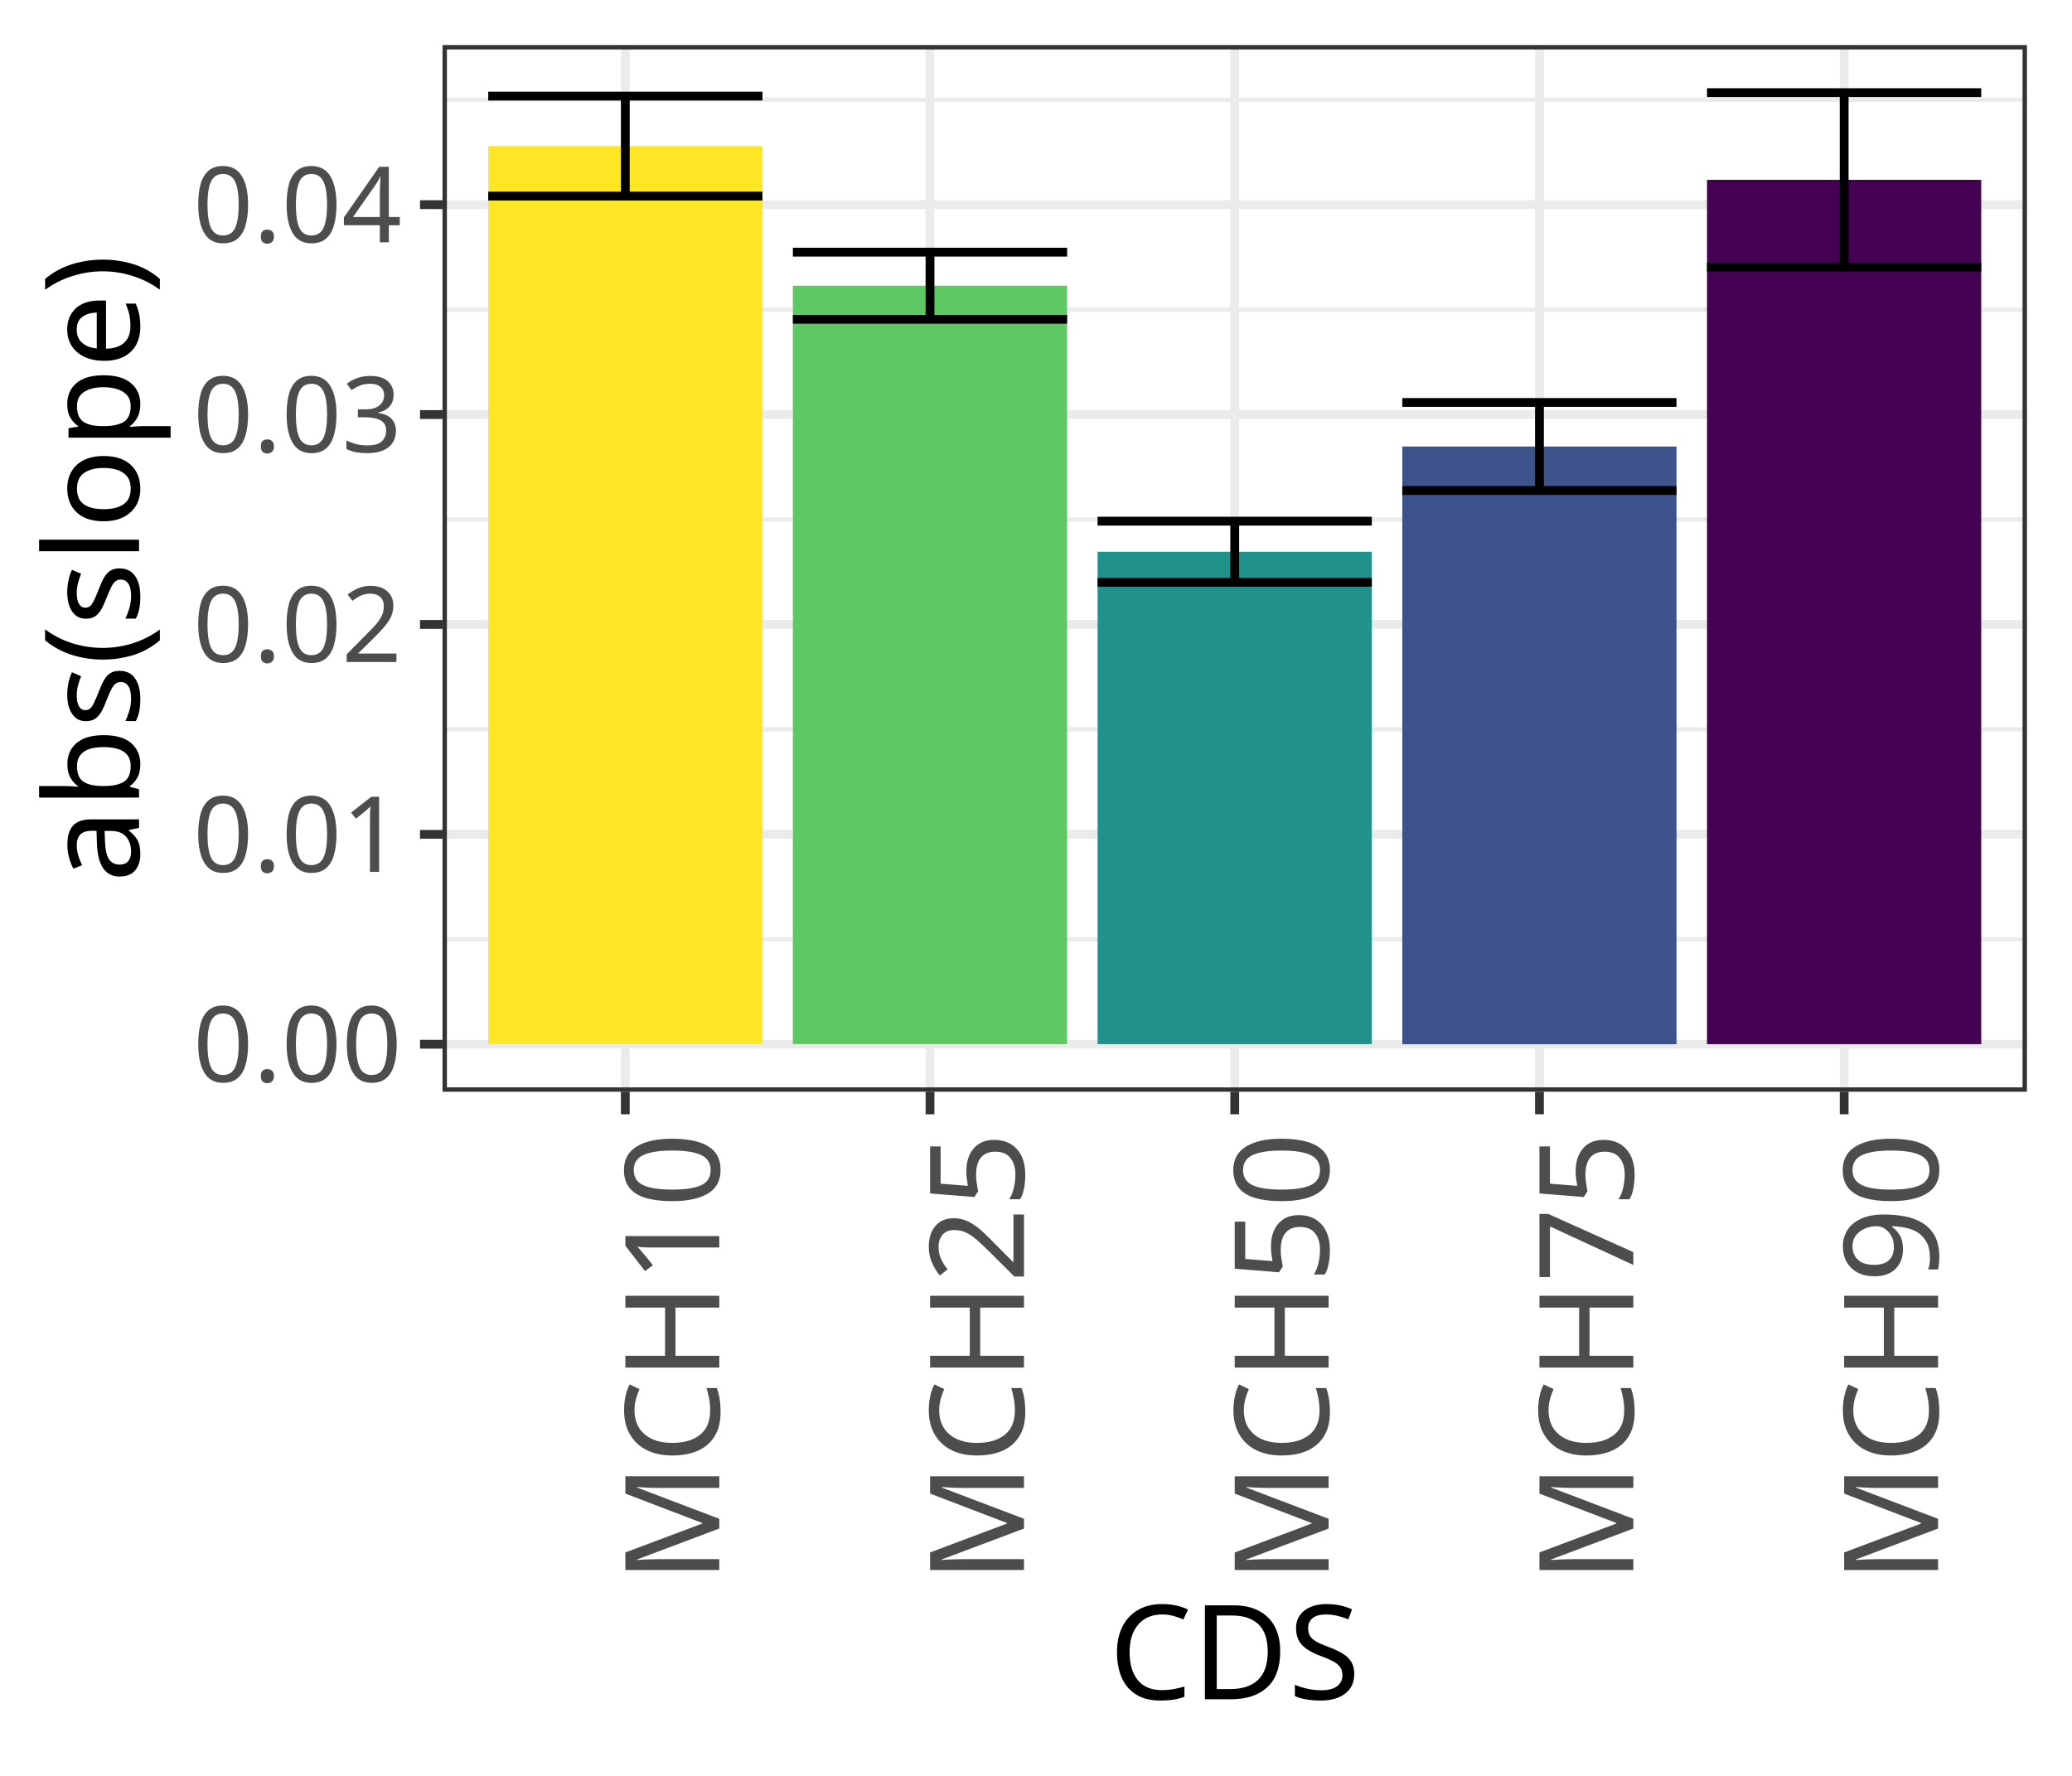
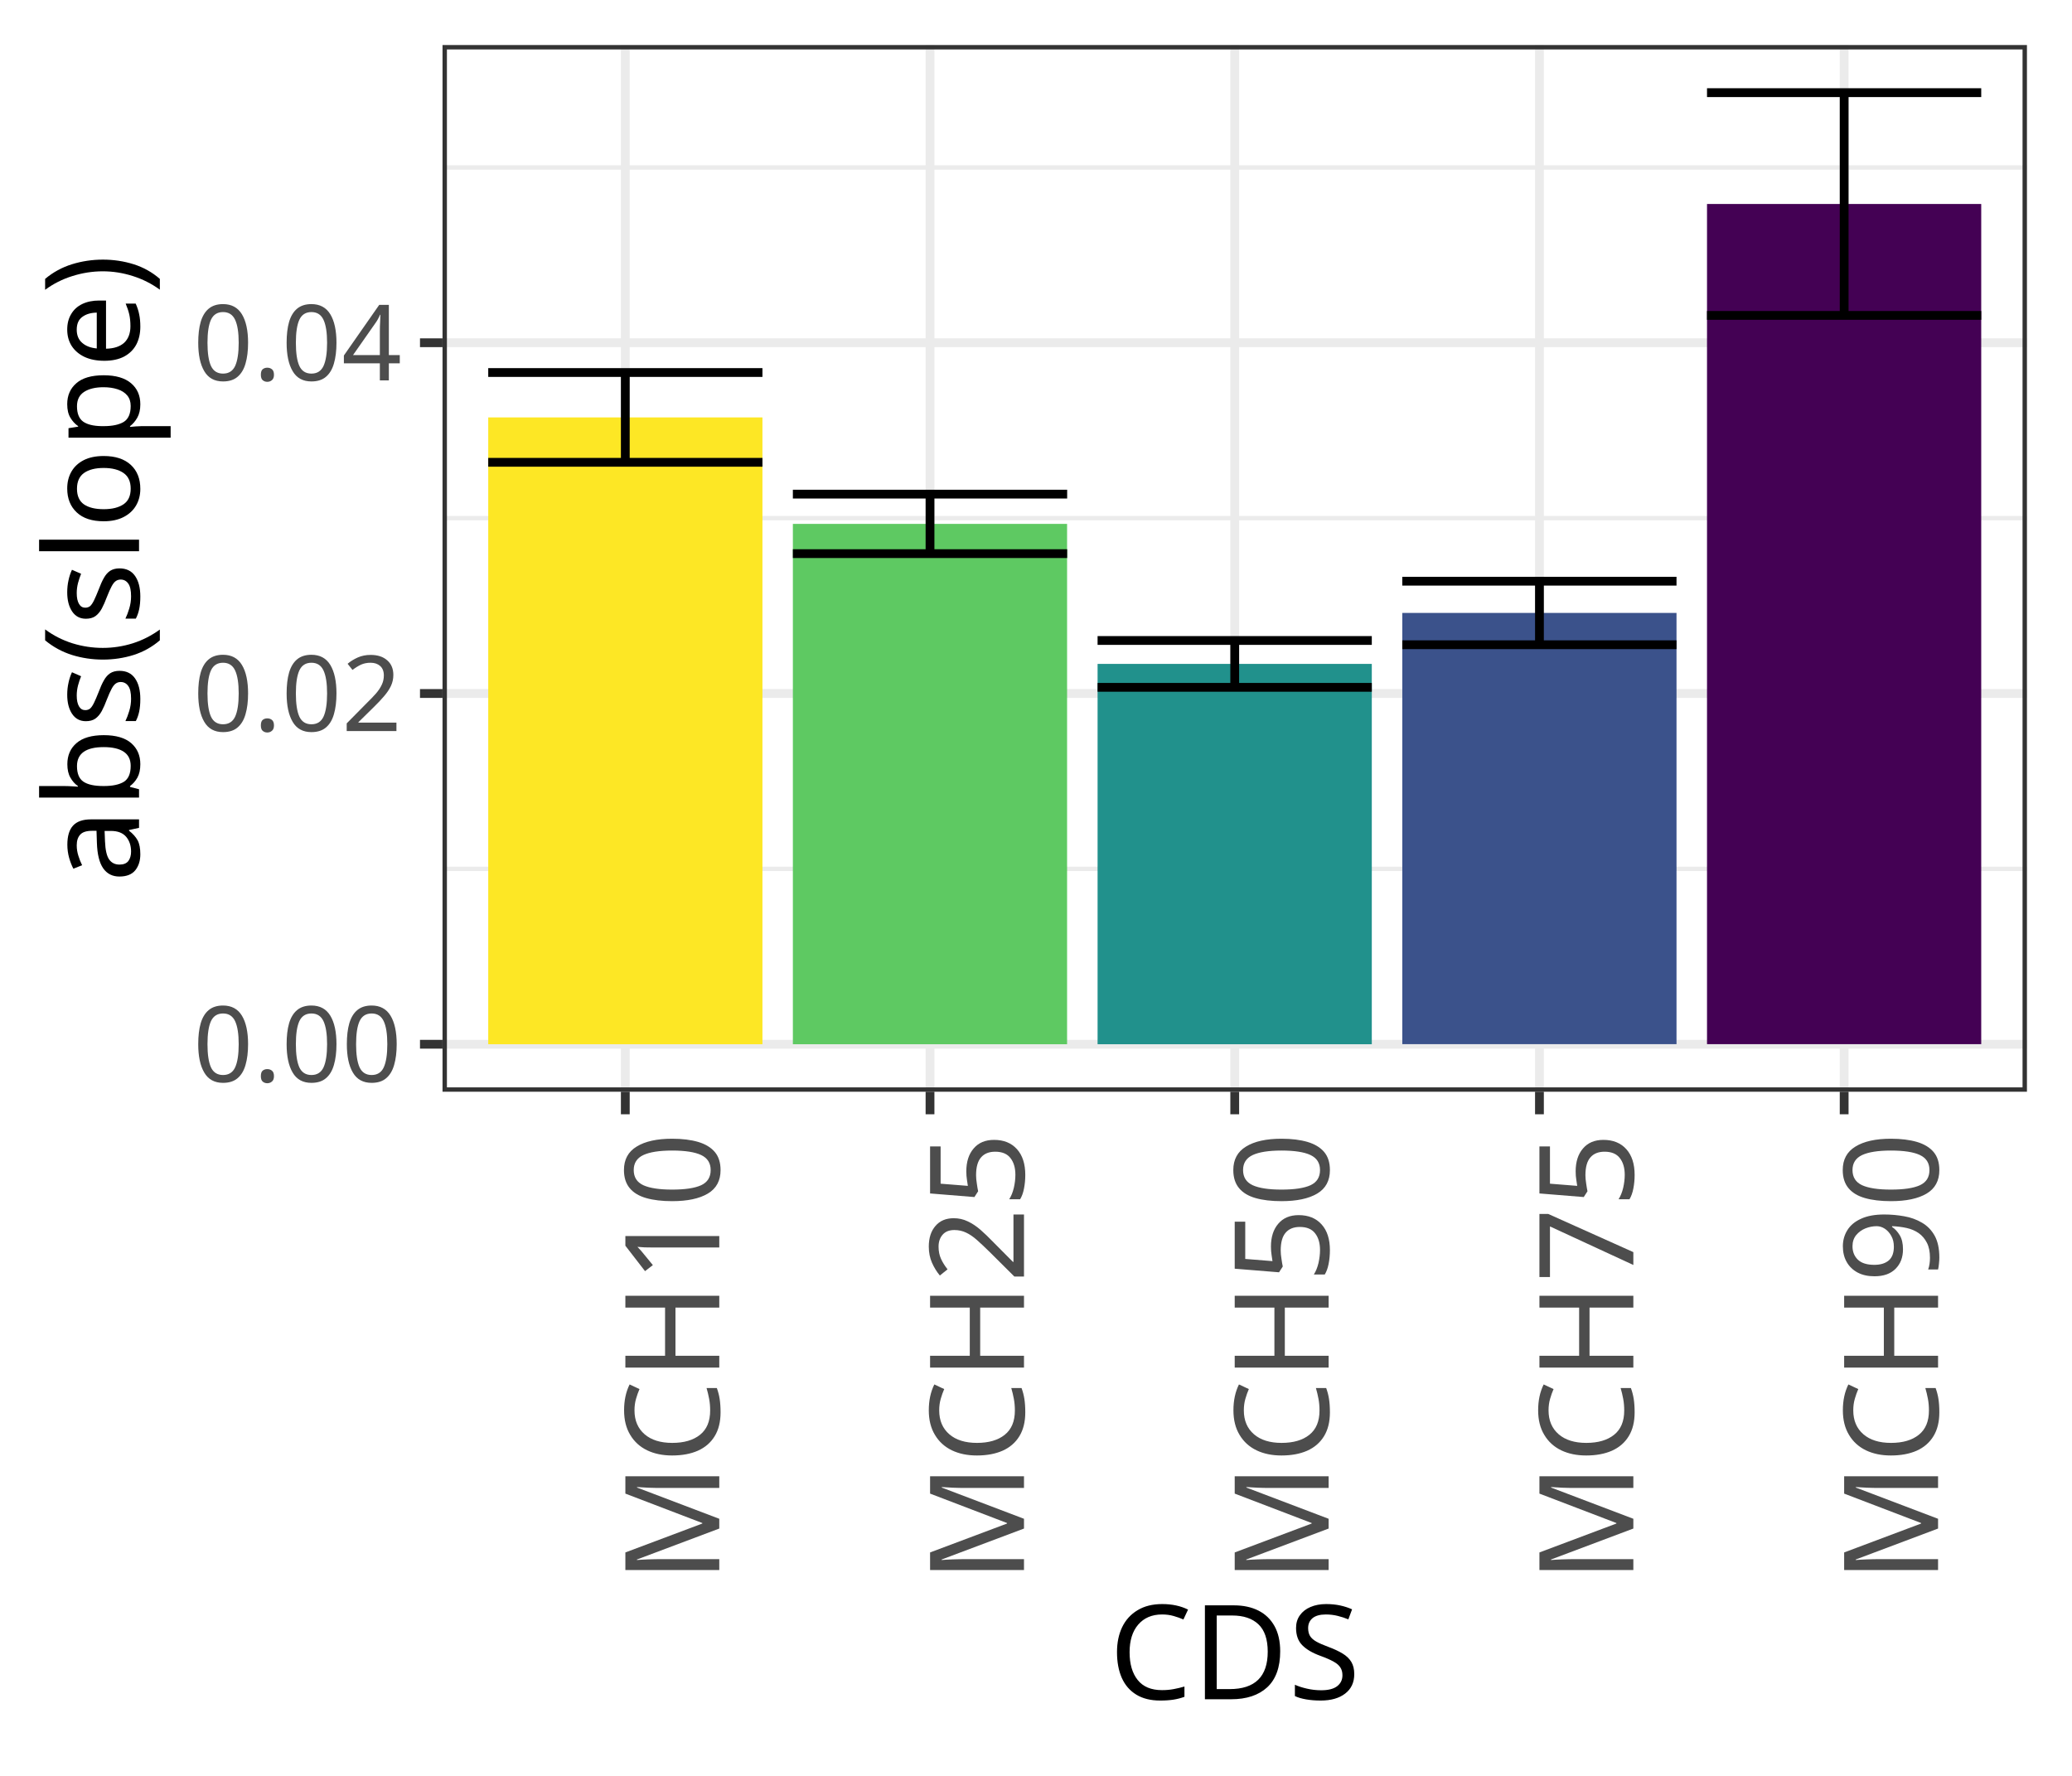
<svg xmlns="http://www.w3.org/2000/svg" class="svglite" width="252.00pt" height="216.00pt" viewBox="0 0 252.00 216.00">
  <defs>
    <style type="text/css">
    .svglite line, .svglite polyline, .svglite polygon, .svglite path, .svglite rect, .svglite circle {
      fill: none;
      stroke: #000000;
      stroke-linecap: round;
      stroke-linejoin: round;
      stroke-miterlimit: 10.00;
    }
    .svglite text {
      white-space: pre;
    }
  </style>
  </defs>
  <rect width="100%" height="100%" style="stroke: none; fill: #FFFFFF;" />
  <defs>
    <clipPath id="cpMC4wMHwyNTIuMDB8MC4wMHwyMTYuMDA=">
      <rect x="0.00" y="0.00" width="252.00" height="216.00" />
    </clipPath>
  </defs>
  <g clip-path="url(#cpMC4wMHwyNTIuMDB8MC4wMHwyMTYuMDA=)">
    <rect x="0.00" y="0.00" width="252.00" height="216.00" style="stroke-width: 1.07; stroke: #FFFFFF; fill: #FFFFFF;" />
  </g>
  <defs>
    <clipPath id="cpNTMuODJ8MjQ2LjUyfDUuNDh8MTMyLjc5">
      <rect x="53.82" y="5.48" width="192.70" height="127.31" />
    </clipPath>
  </defs>
  <g clip-path="url(#cpNTMuODJ8MjQ2LjUyfDUuNDh8MTMyLjc5)">
    <rect x="53.82" y="5.48" width="192.70" height="127.31" style="stroke-width: 1.07; stroke: none; fill: #FFFFFF;" />
-     <polyline points="53.82,114.24 246.52,114.24 " style="stroke-width: 0.53; stroke: #EBEBEB; stroke-linecap: butt;" />
-     <polyline points="53.82,88.71 246.52,88.71 " style="stroke-width: 0.53; stroke: #EBEBEB; stroke-linecap: butt;" />
-     <polyline points="53.82,63.19 246.52,63.19 " style="stroke-width: 0.53; stroke: #EBEBEB; stroke-linecap: butt;" />
-     <polyline points="53.82,37.66 246.52,37.66 " style="stroke-width: 0.53; stroke: #EBEBEB; stroke-linecap: butt;" />
-     <polyline points="53.82,12.13 246.52,12.13 " style="stroke-width: 0.53; stroke: #EBEBEB; stroke-linecap: butt;" />
+     <polyline points="53.82,105.68 246.52,105.68 " style="stroke-width: 0.53; stroke: #EBEBEB; stroke-linecap: butt;" />
+     <polyline points="53.82,63.02 246.52,63.02 " style="stroke-width: 0.53; stroke: #EBEBEB; stroke-linecap: butt;" />
+     <polyline points="53.82,20.37 246.52,20.37 " style="stroke-width: 0.53; stroke: #EBEBEB; stroke-linecap: butt;" />
    <polyline points="53.82,127.01 246.52,127.01 " style="stroke-width: 1.07; stroke: #EBEBEB; stroke-linecap: butt;" />
-     <polyline points="53.82,101.48 246.52,101.48 " style="stroke-width: 1.07; stroke: #EBEBEB; stroke-linecap: butt;" />
-     <polyline points="53.82,75.95 246.52,75.95 " style="stroke-width: 1.07; stroke: #EBEBEB; stroke-linecap: butt;" />
-     <polyline points="53.82,50.42 246.52,50.42 " style="stroke-width: 1.07; stroke: #EBEBEB; stroke-linecap: butt;" />
-     <polyline points="53.82,24.89 246.52,24.89 " style="stroke-width: 1.07; stroke: #EBEBEB; stroke-linecap: butt;" />
+     <polyline points="53.82,84.35 246.52,84.35 " style="stroke-width: 1.07; stroke: #EBEBEB; stroke-linecap: butt;" />
+     <polyline points="53.82,41.69 246.52,41.69 " style="stroke-width: 1.07; stroke: #EBEBEB; stroke-linecap: butt;" />
    <polyline points="76.05,132.79 76.05,5.48 " style="stroke-width: 1.07; stroke: #EBEBEB; stroke-linecap: butt;" />
    <polyline points="113.11,132.79 113.11,5.48 " style="stroke-width: 1.07; stroke: #EBEBEB; stroke-linecap: butt;" />
    <polyline points="150.17,132.79 150.17,5.48 " style="stroke-width: 1.07; stroke: #EBEBEB; stroke-linecap: butt;" />
    <polyline points="187.23,132.79 187.23,5.48 " style="stroke-width: 1.07; stroke: #EBEBEB; stroke-linecap: butt;" />
    <polyline points="224.29,132.79 224.29,5.48 " style="stroke-width: 1.07; stroke: #EBEBEB; stroke-linecap: butt;" />
-     <rect x="59.38" y="17.77" width="33.35" height="109.24" style="stroke-width: 1.07; stroke: none; stroke-linecap: butt; stroke-linejoin: miter; fill: #FDE725;" />
-     <rect x="96.43" y="34.75" width="33.35" height="92.25" style="stroke-width: 1.07; stroke: none; stroke-linecap: butt; stroke-linejoin: miter; fill: #5EC962;" />
-     <rect x="133.49" y="67.11" width="33.35" height="59.89" style="stroke-width: 1.07; stroke: none; stroke-linecap: butt; stroke-linejoin: miter; fill: #21918C;" />
-     <rect x="170.55" y="54.31" width="33.35" height="72.70" style="stroke-width: 1.07; stroke: none; stroke-linecap: butt; stroke-linejoin: miter; fill: #3B528B;" />
-     <rect x="207.61" y="21.87" width="33.35" height="105.13" style="stroke-width: 1.07; stroke: none; stroke-linecap: butt; stroke-linejoin: miter; fill: #440154;" />
-     <polyline points="59.38,11.69 92.73,11.69 " style="stroke-width: 1.07; stroke-linecap: butt;" />
-     <polyline points="76.05,11.69 76.05,23.85 " style="stroke-width: 1.07; stroke-linecap: butt;" />
-     <polyline points="59.38,23.85 92.73,23.85 " style="stroke-width: 1.07; stroke-linecap: butt;" />
-     <polyline points="96.43,30.67 129.79,30.67 " style="stroke-width: 1.07; stroke-linecap: butt;" />
-     <polyline points="113.11,30.67 113.11,38.84 " style="stroke-width: 1.07; stroke-linecap: butt;" />
-     <polyline points="96.43,38.84 129.79,38.84 " style="stroke-width: 1.07; stroke-linecap: butt;" />
-     <polyline points="133.49,63.39 166.84,63.39 " style="stroke-width: 1.07; stroke-linecap: butt;" />
-     <polyline points="150.17,63.39 150.17,70.83 " style="stroke-width: 1.07; stroke-linecap: butt;" />
-     <polyline points="133.49,70.83 166.84,70.83 " style="stroke-width: 1.07; stroke-linecap: butt;" />
-     <polyline points="170.55,48.95 203.90,48.95 " style="stroke-width: 1.07; stroke-linecap: butt;" />
-     <polyline points="187.23,48.95 187.23,59.66 " style="stroke-width: 1.07; stroke-linecap: butt;" />
-     <polyline points="170.55,59.66 203.90,59.66 " style="stroke-width: 1.07; stroke-linecap: butt;" />
+     <rect x="59.38" y="50.77" width="33.35" height="76.24" style="stroke-width: 1.07; stroke: none; stroke-linecap: butt; stroke-linejoin: miter; fill: #FDE725;" />
+     <rect x="96.43" y="63.72" width="33.35" height="63.29" style="stroke-width: 1.07; stroke: none; stroke-linecap: butt; stroke-linejoin: miter; fill: #5EC962;" />
+     <rect x="133.49" y="80.75" width="33.35" height="46.26" style="stroke-width: 1.07; stroke: none; stroke-linecap: butt; stroke-linejoin: miter; fill: #21918C;" />
+     <rect x="170.55" y="74.55" width="33.35" height="52.45" style="stroke-width: 1.07; stroke: none; stroke-linecap: butt; stroke-linejoin: miter; fill: #3B528B;" />
+     <rect x="207.61" y="24.81" width="33.35" height="102.19" style="stroke-width: 1.07; stroke: none; stroke-linecap: butt; stroke-linejoin: miter; fill: #440154;" />
+     <polyline points="59.38,45.31 92.73,45.31 " style="stroke-width: 1.07; stroke-linecap: butt;" />
+     <polyline points="76.05,45.31 76.05,56.23 " style="stroke-width: 1.07; stroke-linecap: butt;" />
+     <polyline points="59.38,56.23 92.73,56.23 " style="stroke-width: 1.07; stroke-linecap: butt;" />
+     <polyline points="96.43,60.10 129.79,60.10 " style="stroke-width: 1.07; stroke-linecap: butt;" />
+     <polyline points="113.11,60.10 113.11,67.34 " style="stroke-width: 1.07; stroke-linecap: butt;" />
+     <polyline points="96.43,67.34 129.79,67.34 " style="stroke-width: 1.07; stroke-linecap: butt;" />
+     <polyline points="133.49,77.90 166.84,77.90 " style="stroke-width: 1.07; stroke-linecap: butt;" />
+     <polyline points="150.17,77.90 150.17,83.60 " style="stroke-width: 1.07; stroke-linecap: butt;" />
+     <polyline points="133.49,83.60 166.84,83.60 " style="stroke-width: 1.07; stroke-linecap: butt;" />
+     <polyline points="170.55,70.69 203.90,70.69 " style="stroke-width: 1.07; stroke-linecap: butt;" />
+     <polyline points="187.23,70.69 187.23,78.42 " style="stroke-width: 1.07; stroke-linecap: butt;" />
+     <polyline points="170.55,78.42 203.90,78.42 " style="stroke-width: 1.07; stroke-linecap: butt;" />
    <polyline points="207.61,11.27 240.96,11.27 " style="stroke-width: 1.07; stroke-linecap: butt;" />
-     <polyline points="224.29,11.27 224.29,32.48 " style="stroke-width: 1.07; stroke-linecap: butt;" />
-     <polyline points="207.61,32.48 240.96,32.48 " style="stroke-width: 1.07; stroke-linecap: butt;" />
+     <polyline points="224.29,11.27 224.29,38.36 " style="stroke-width: 1.07; stroke-linecap: butt;" />
+     <polyline points="207.61,38.36 240.96,38.36 " style="stroke-width: 1.07; stroke-linecap: butt;" />
    <rect x="53.82" y="5.48" width="192.70" height="127.31" style="stroke-width: 1.07; stroke: #333333;" />
  </g>
  <g clip-path="url(#cpMC4wMHwyNTIuMDB8MC4wMHwyMTYuMDA=)">
    <text x="48.88" y="131.58" text-anchor="end" style="font-size: 12.80px;fill: #4D4D4D; font-family: &quot;Noto Sans&quot;;" textLength="25.39px" lengthAdjust="spacingAndGlyphs">0.00</text>
-     <text x="48.88" y="106.05" text-anchor="end" style="font-size: 12.80px;fill: #4D4D4D; font-family: &quot;Noto Sans&quot;;" textLength="25.39px" lengthAdjust="spacingAndGlyphs">0.01</text>
-     <text x="48.88" y="80.52" text-anchor="end" style="font-size: 12.80px;fill: #4D4D4D; font-family: &quot;Noto Sans&quot;;" textLength="25.39px" lengthAdjust="spacingAndGlyphs">0.02</text>
-     <text x="48.88" y="54.99" text-anchor="end" style="font-size: 12.80px;fill: #4D4D4D; font-family: &quot;Noto Sans&quot;;" textLength="25.39px" lengthAdjust="spacingAndGlyphs">0.03</text>
-     <text x="48.88" y="29.47" text-anchor="end" style="font-size: 12.80px;fill: #4D4D4D; font-family: &quot;Noto Sans&quot;;" textLength="25.39px" lengthAdjust="spacingAndGlyphs">0.04</text>
+     <text x="48.88" y="88.92" text-anchor="end" style="font-size: 12.80px;fill: #4D4D4D; font-family: &quot;Noto Sans&quot;;" textLength="25.39px" lengthAdjust="spacingAndGlyphs">0.02</text>
+     <text x="48.88" y="46.27" text-anchor="end" style="font-size: 12.80px;fill: #4D4D4D; font-family: &quot;Noto Sans&quot;;" textLength="25.39px" lengthAdjust="spacingAndGlyphs">0.04</text>
    <polyline points="51.08,127.01 53.82,127.01 " style="stroke-width: 1.07; stroke: #333333; stroke-linecap: butt;" />
-     <polyline points="51.08,101.48 53.82,101.48 " style="stroke-width: 1.07; stroke: #333333; stroke-linecap: butt;" />
-     <polyline points="51.08,75.95 53.82,75.95 " style="stroke-width: 1.07; stroke: #333333; stroke-linecap: butt;" />
-     <polyline points="51.08,50.42 53.82,50.42 " style="stroke-width: 1.07; stroke: #333333; stroke-linecap: butt;" />
-     <polyline points="51.08,24.89 53.82,24.89 " style="stroke-width: 1.07; stroke: #333333; stroke-linecap: butt;" />
+     <polyline points="51.08,84.35 53.82,84.35 " style="stroke-width: 1.07; stroke: #333333; stroke-linecap: butt;" />
+     <polyline points="51.08,41.69 53.82,41.69 " style="stroke-width: 1.07; stroke: #333333; stroke-linecap: butt;" />
    <polyline points="76.05,135.53 76.05,132.79 " style="stroke-width: 1.07; stroke: #333333; stroke-linecap: butt;" />
    <polyline points="113.11,135.53 113.11,132.79 " style="stroke-width: 1.07; stroke: #333333; stroke-linecap: butt;" />
    <polyline points="150.17,135.53 150.17,132.79 " style="stroke-width: 1.07; stroke: #333333; stroke-linecap: butt;" />
    <polyline points="187.23,135.53 187.23,132.79 " style="stroke-width: 1.07; stroke: #333333; stroke-linecap: butt;" />
    <polyline points="224.29,135.53 224.29,132.79 " style="stroke-width: 1.07; stroke: #333333; stroke-linecap: butt;" />
    <text transform="translate(87.48,165.12) rotate(-90)" text-anchor="middle" style="font-size: 16.00px;fill: #4D4D4D; font-family: &quot;Noto Sans&quot;;" textLength="54.78px" lengthAdjust="spacingAndGlyphs">MCH10</text>
    <text transform="translate(124.54,165.12) rotate(-90)" text-anchor="middle" style="font-size: 16.00px;fill: #4D4D4D; font-family: &quot;Noto Sans&quot;;" textLength="54.78px" lengthAdjust="spacingAndGlyphs">MCH25</text>
    <text transform="translate(161.59,165.12) rotate(-90)" text-anchor="middle" style="font-size: 16.00px;fill: #4D4D4D; font-family: &quot;Noto Sans&quot;;" textLength="54.78px" lengthAdjust="spacingAndGlyphs">MCH50</text>
    <text transform="translate(198.65,165.12) rotate(-90)" text-anchor="middle" style="font-size: 16.00px;fill: #4D4D4D; font-family: &quot;Noto Sans&quot;;" textLength="54.78px" lengthAdjust="spacingAndGlyphs">MCH75</text>
    <text transform="translate(235.71,165.12) rotate(-90)" text-anchor="middle" style="font-size: 16.00px;fill: #4D4D4D; font-family: &quot;Noto Sans&quot;;" textLength="54.78px" lengthAdjust="spacingAndGlyphs">MCH90</text>
    <text x="150.17" y="206.68" text-anchor="middle" style="font-size: 16.00px; font-family: &quot;Noto Sans&quot;;" textLength="30.57px" lengthAdjust="spacingAndGlyphs">CDS</text>
    <text transform="translate(16.91,69.14) rotate(-90)" text-anchor="middle" style="font-size: 16.00px; font-family: &quot;Noto Sans&quot;;" textLength="76.41px" lengthAdjust="spacingAndGlyphs">abs(slope)</text>
  </g>
</svg>
